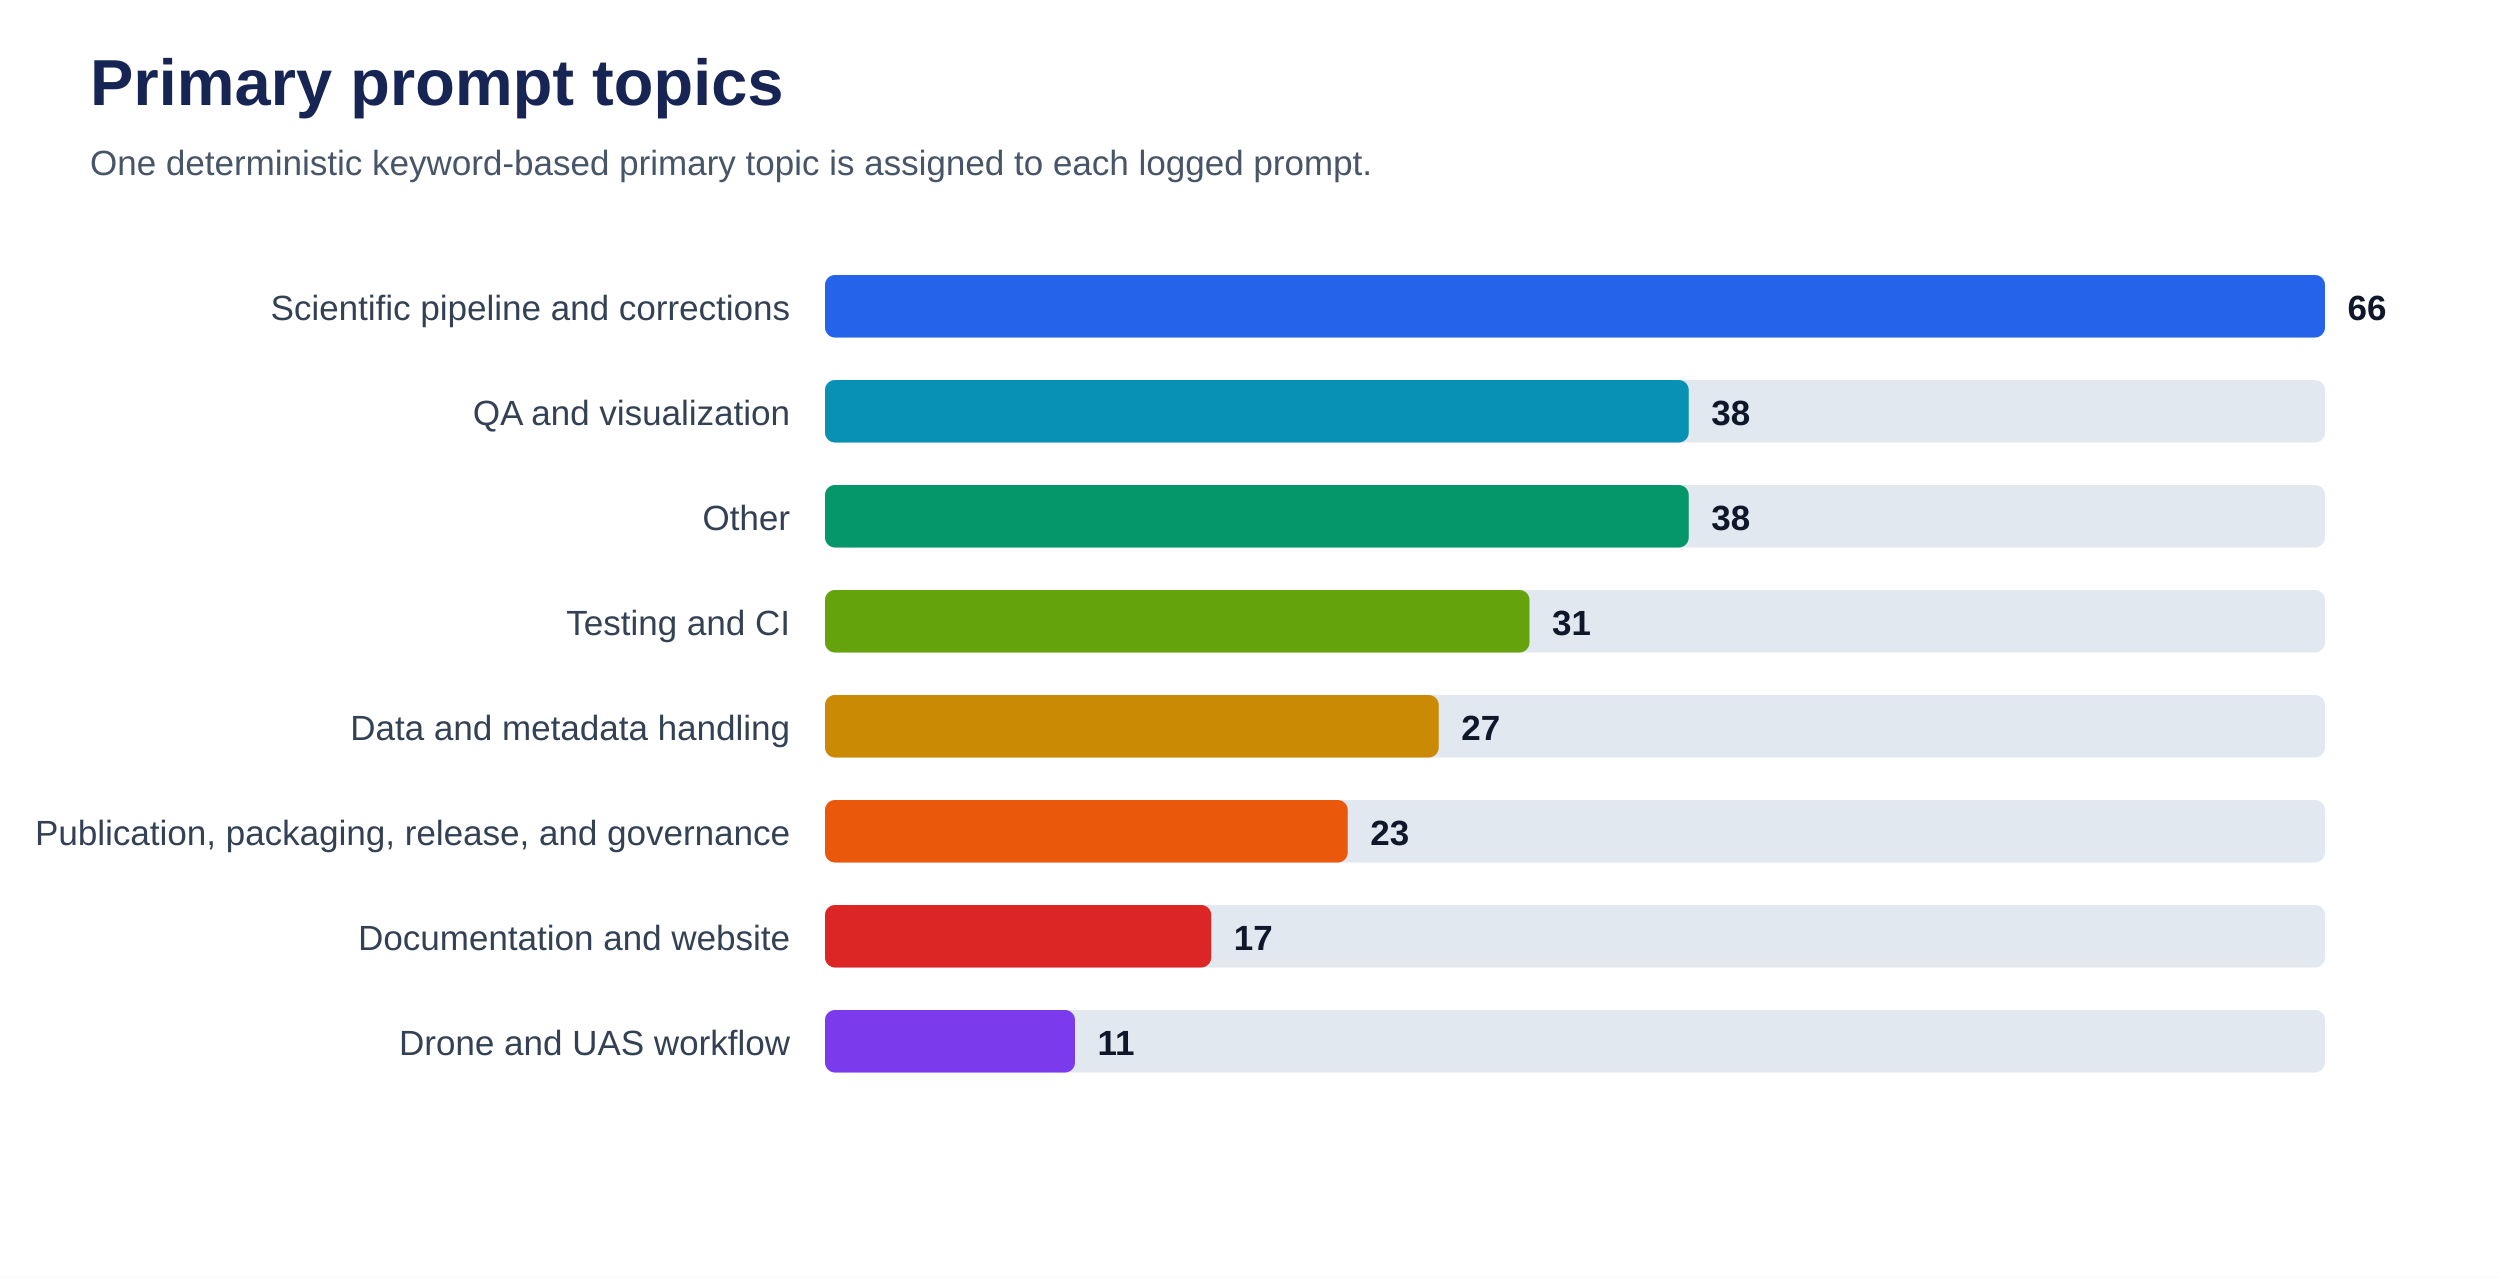
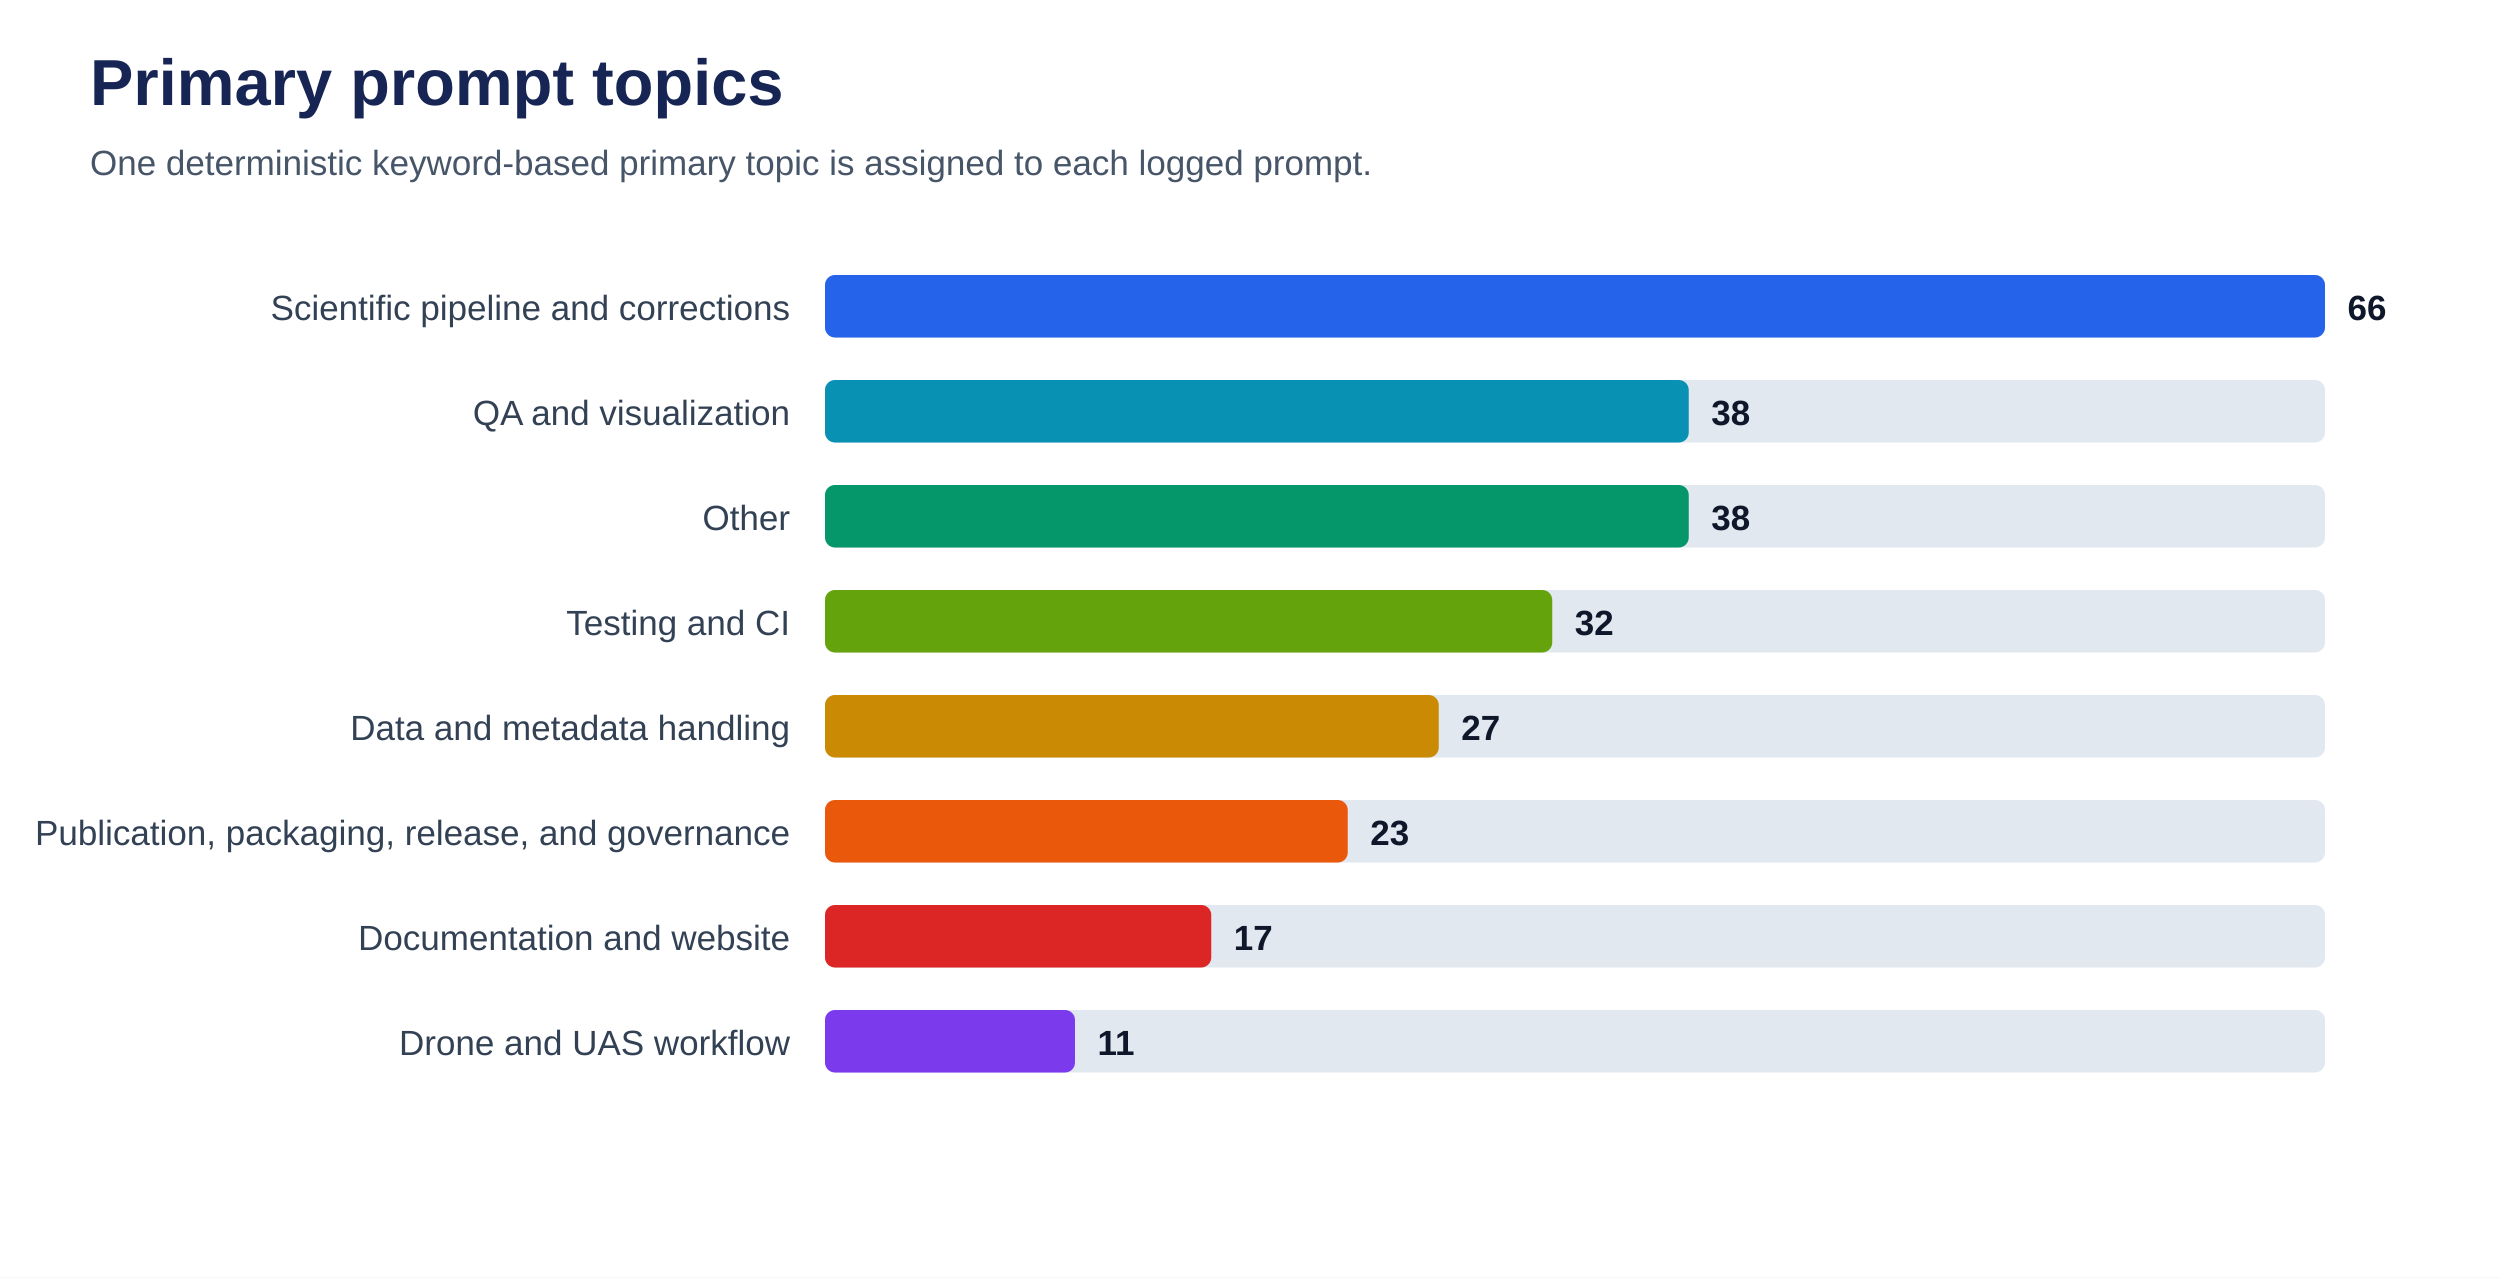
<svg xmlns="http://www.w3.org/2000/svg" viewBox="0 0 1000 511" role="img" aria-labelledby="title desc">
  <rect width="100%" height="100%" fill="#ffffff" />
  <text x="36" y="42" font-family="Arial, sans-serif" font-size="26" font-weight="700" fill="#172554">Primary prompt topics</text>
  <text x="36" y="70" font-family="Arial, sans-serif" font-size="14" fill="#475569">One deterministic keyword-based primary topic is assigned to each logged prompt.</text>
  <text x="316" y="128" text-anchor="end" font-family="Arial, sans-serif" font-size="14" fill="#334155">Scientific pipeline and corrections</text>
  <rect x="330" y="110" width="600" height="25" rx="4" fill="#e2e8f0" />
  <rect x="330" y="110" width="600.0" height="25" rx="4" fill="#2563eb" />
  <text x="939.0" y="128" font-family="Arial, sans-serif" font-size="14" font-weight="700" fill="#0f172a">66</text>
  <text x="316" y="170" text-anchor="end" font-family="Arial, sans-serif" font-size="14" fill="#334155">QA and visualization</text>
  <rect x="330" y="152" width="600" height="25" rx="4" fill="#e2e8f0" />
  <rect x="330" y="152" width="345.5" height="25" rx="4" fill="#0891b2" />
  <text x="684.5" y="170" font-family="Arial, sans-serif" font-size="14" font-weight="700" fill="#0f172a">38</text>
  <text x="316" y="212" text-anchor="end" font-family="Arial, sans-serif" font-size="14" fill="#334155">Other</text>
  <rect x="330" y="194" width="600" height="25" rx="4" fill="#e2e8f0" />
  <rect x="330" y="194" width="345.5" height="25" rx="4" fill="#059669" />
  <text x="684.5" y="212" font-family="Arial, sans-serif" font-size="14" font-weight="700" fill="#0f172a">38</text>
  <text x="316" y="254" text-anchor="end" font-family="Arial, sans-serif" font-size="14" fill="#334155">Testing and CI</text>
  <rect x="330" y="236" width="600" height="25" rx="4" fill="#e2e8f0" />
-   <rect x="330" y="236" width="281.8" height="25" rx="4" fill="#65a30d" />
-   <text x="620.8" y="254" font-family="Arial, sans-serif" font-size="14" font-weight="700" fill="#0f172a">31</text>
+   <rect x="330" y="236" width="290.9" height="25" rx="4" fill="#65a30d" />
+   <text x="629.9" y="254" font-family="Arial, sans-serif" font-size="14" font-weight="700" fill="#0f172a">32</text>
  <text x="316" y="296" text-anchor="end" font-family="Arial, sans-serif" font-size="14" fill="#334155">Data and metadata handling</text>
  <rect x="330" y="278" width="600" height="25" rx="4" fill="#e2e8f0" />
  <rect x="330" y="278" width="245.5" height="25" rx="4" fill="#ca8a04" />
  <text x="584.5" y="296" font-family="Arial, sans-serif" font-size="14" font-weight="700" fill="#0f172a">27</text>
  <text x="316" y="338" text-anchor="end" font-family="Arial, sans-serif" font-size="14" fill="#334155">Publication, packaging, release, and governance</text>
  <rect x="330" y="320" width="600" height="25" rx="4" fill="#e2e8f0" />
  <rect x="330" y="320" width="209.1" height="25" rx="4" fill="#ea580c" />
  <text x="548.1" y="338" font-family="Arial, sans-serif" font-size="14" font-weight="700" fill="#0f172a">23</text>
  <text x="316" y="380" text-anchor="end" font-family="Arial, sans-serif" font-size="14" fill="#334155">Documentation and website</text>
  <rect x="330" y="362" width="600" height="25" rx="4" fill="#e2e8f0" />
  <rect x="330" y="362" width="154.5" height="25" rx="4" fill="#dc2626" />
  <text x="493.5" y="380" font-family="Arial, sans-serif" font-size="14" font-weight="700" fill="#0f172a">17</text>
  <text x="316" y="422" text-anchor="end" font-family="Arial, sans-serif" font-size="14" fill="#334155">Drone and UAS workflow</text>
  <rect x="330" y="404" width="600" height="25" rx="4" fill="#e2e8f0" />
  <rect x="330" y="404" width="100.0" height="25" rx="4" fill="#7c3aed" />
  <text x="439.0" y="422" font-family="Arial, sans-serif" font-size="14" font-weight="700" fill="#0f172a">11</text>
</svg>
